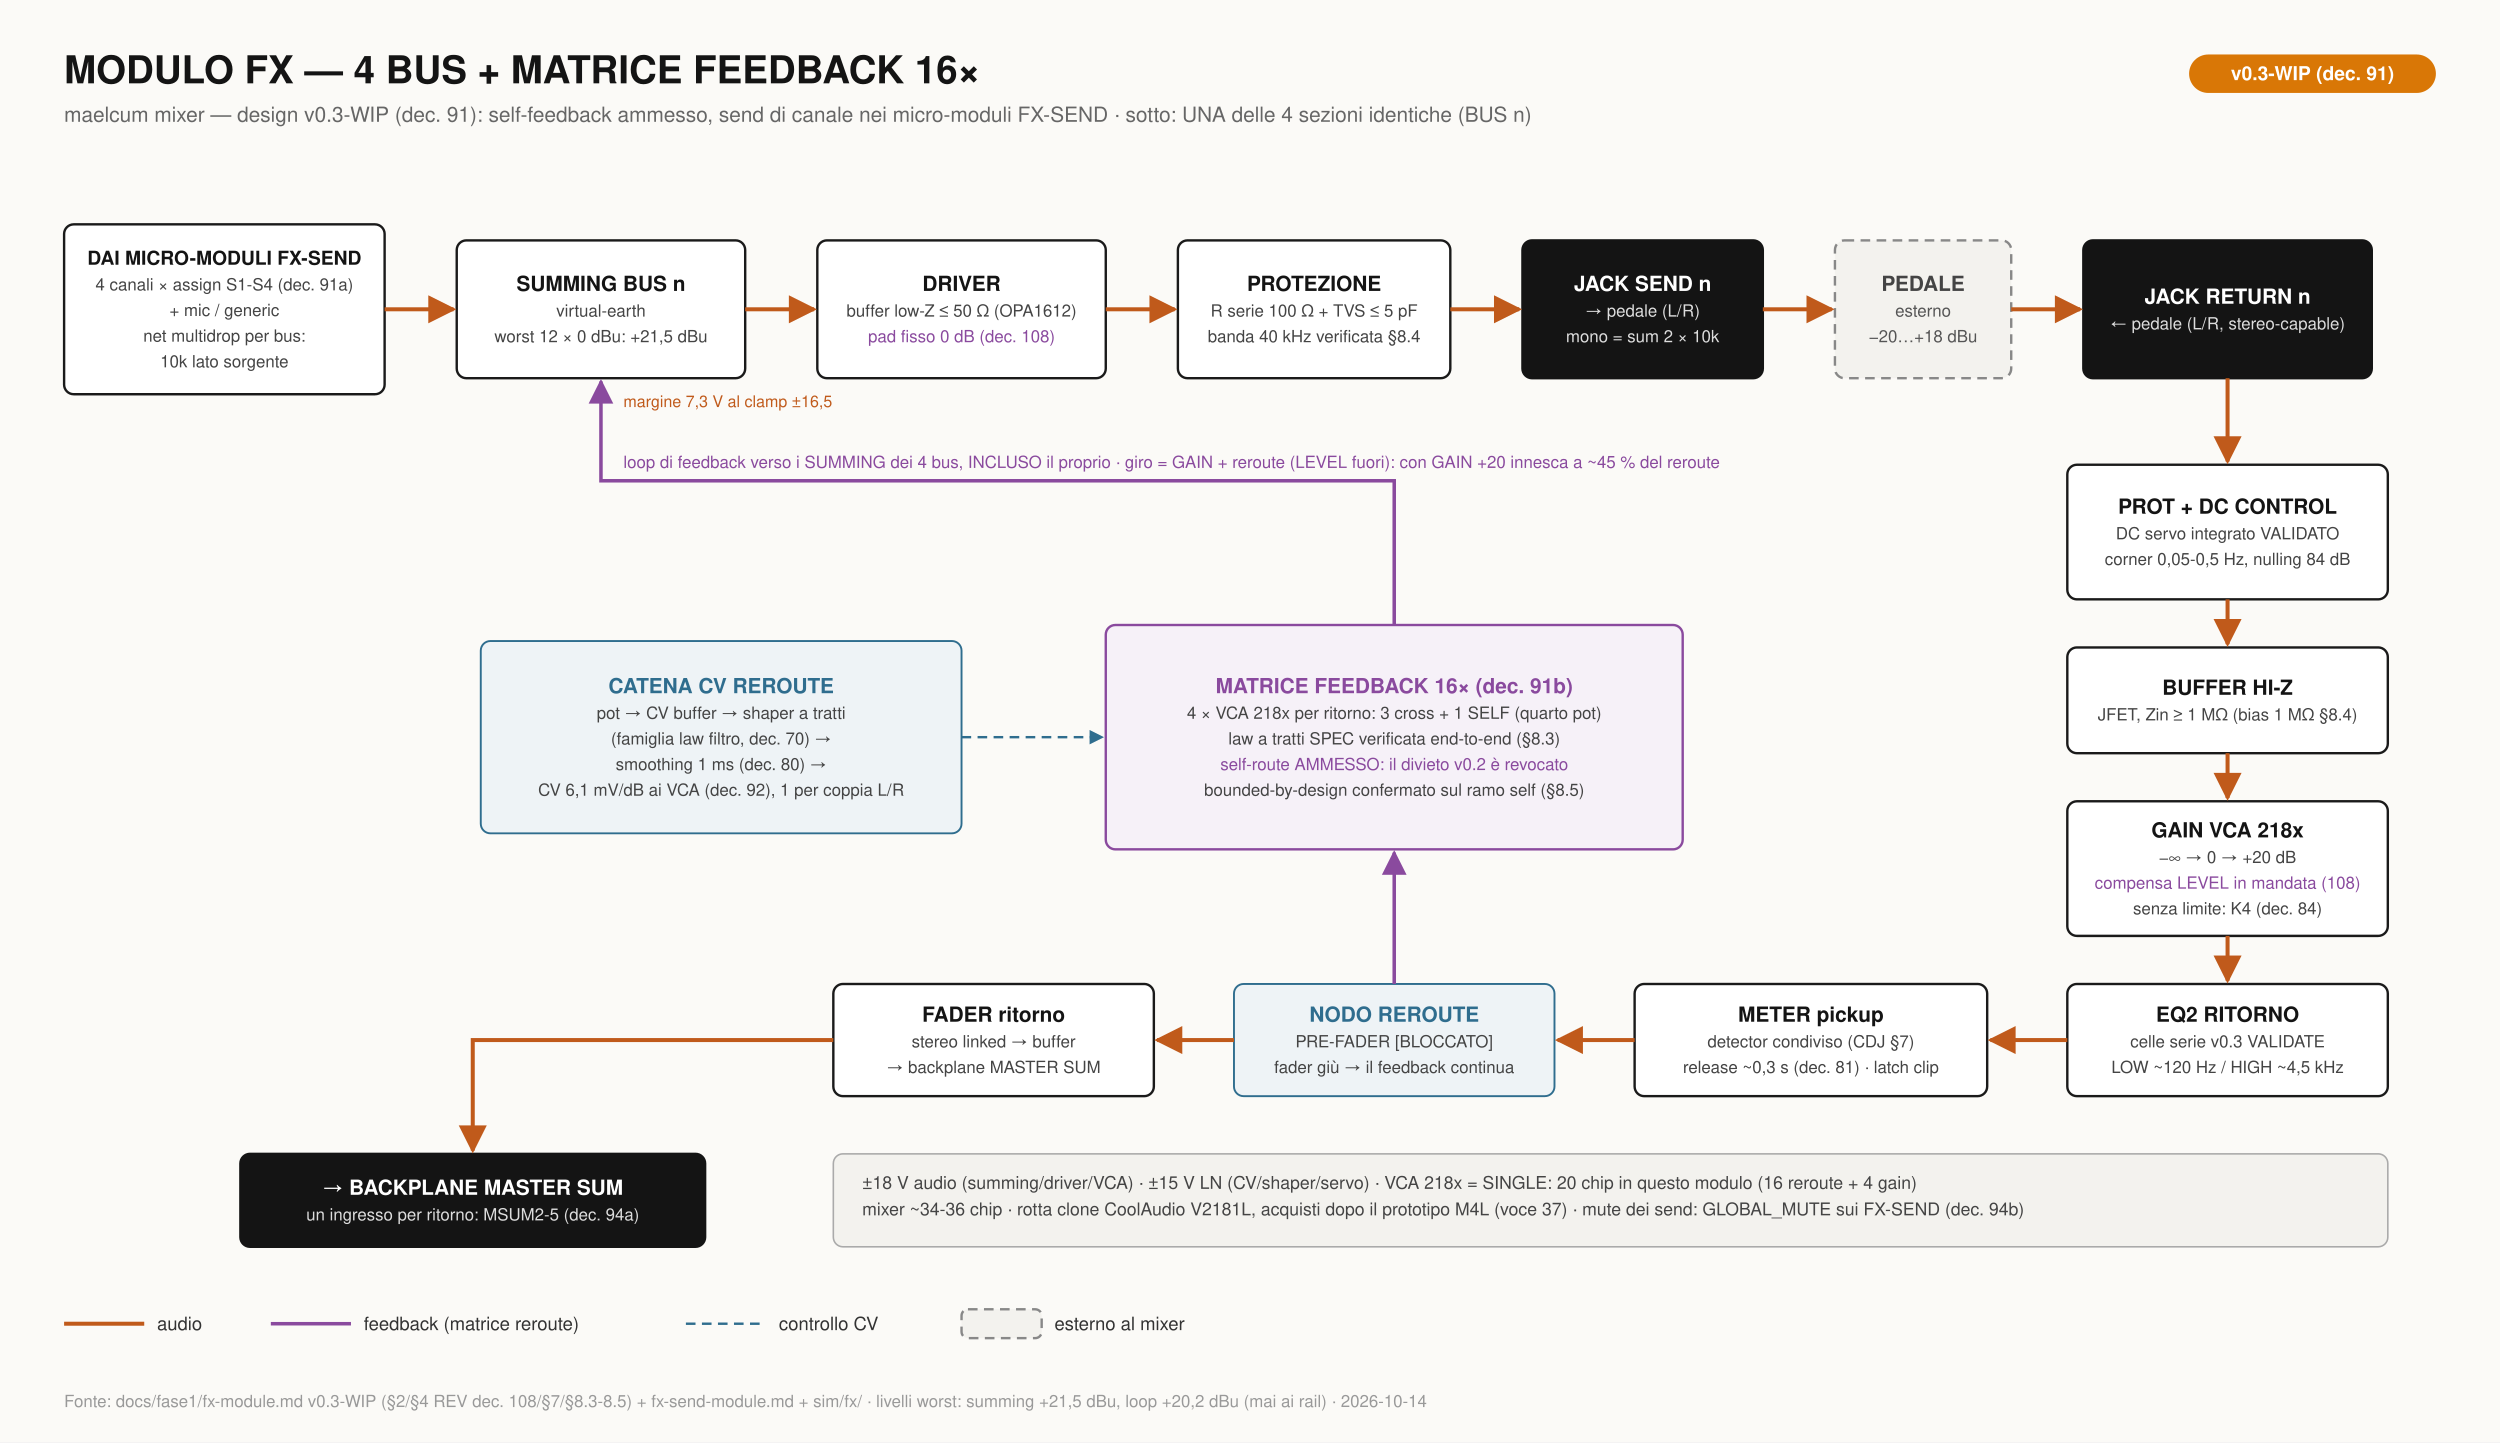
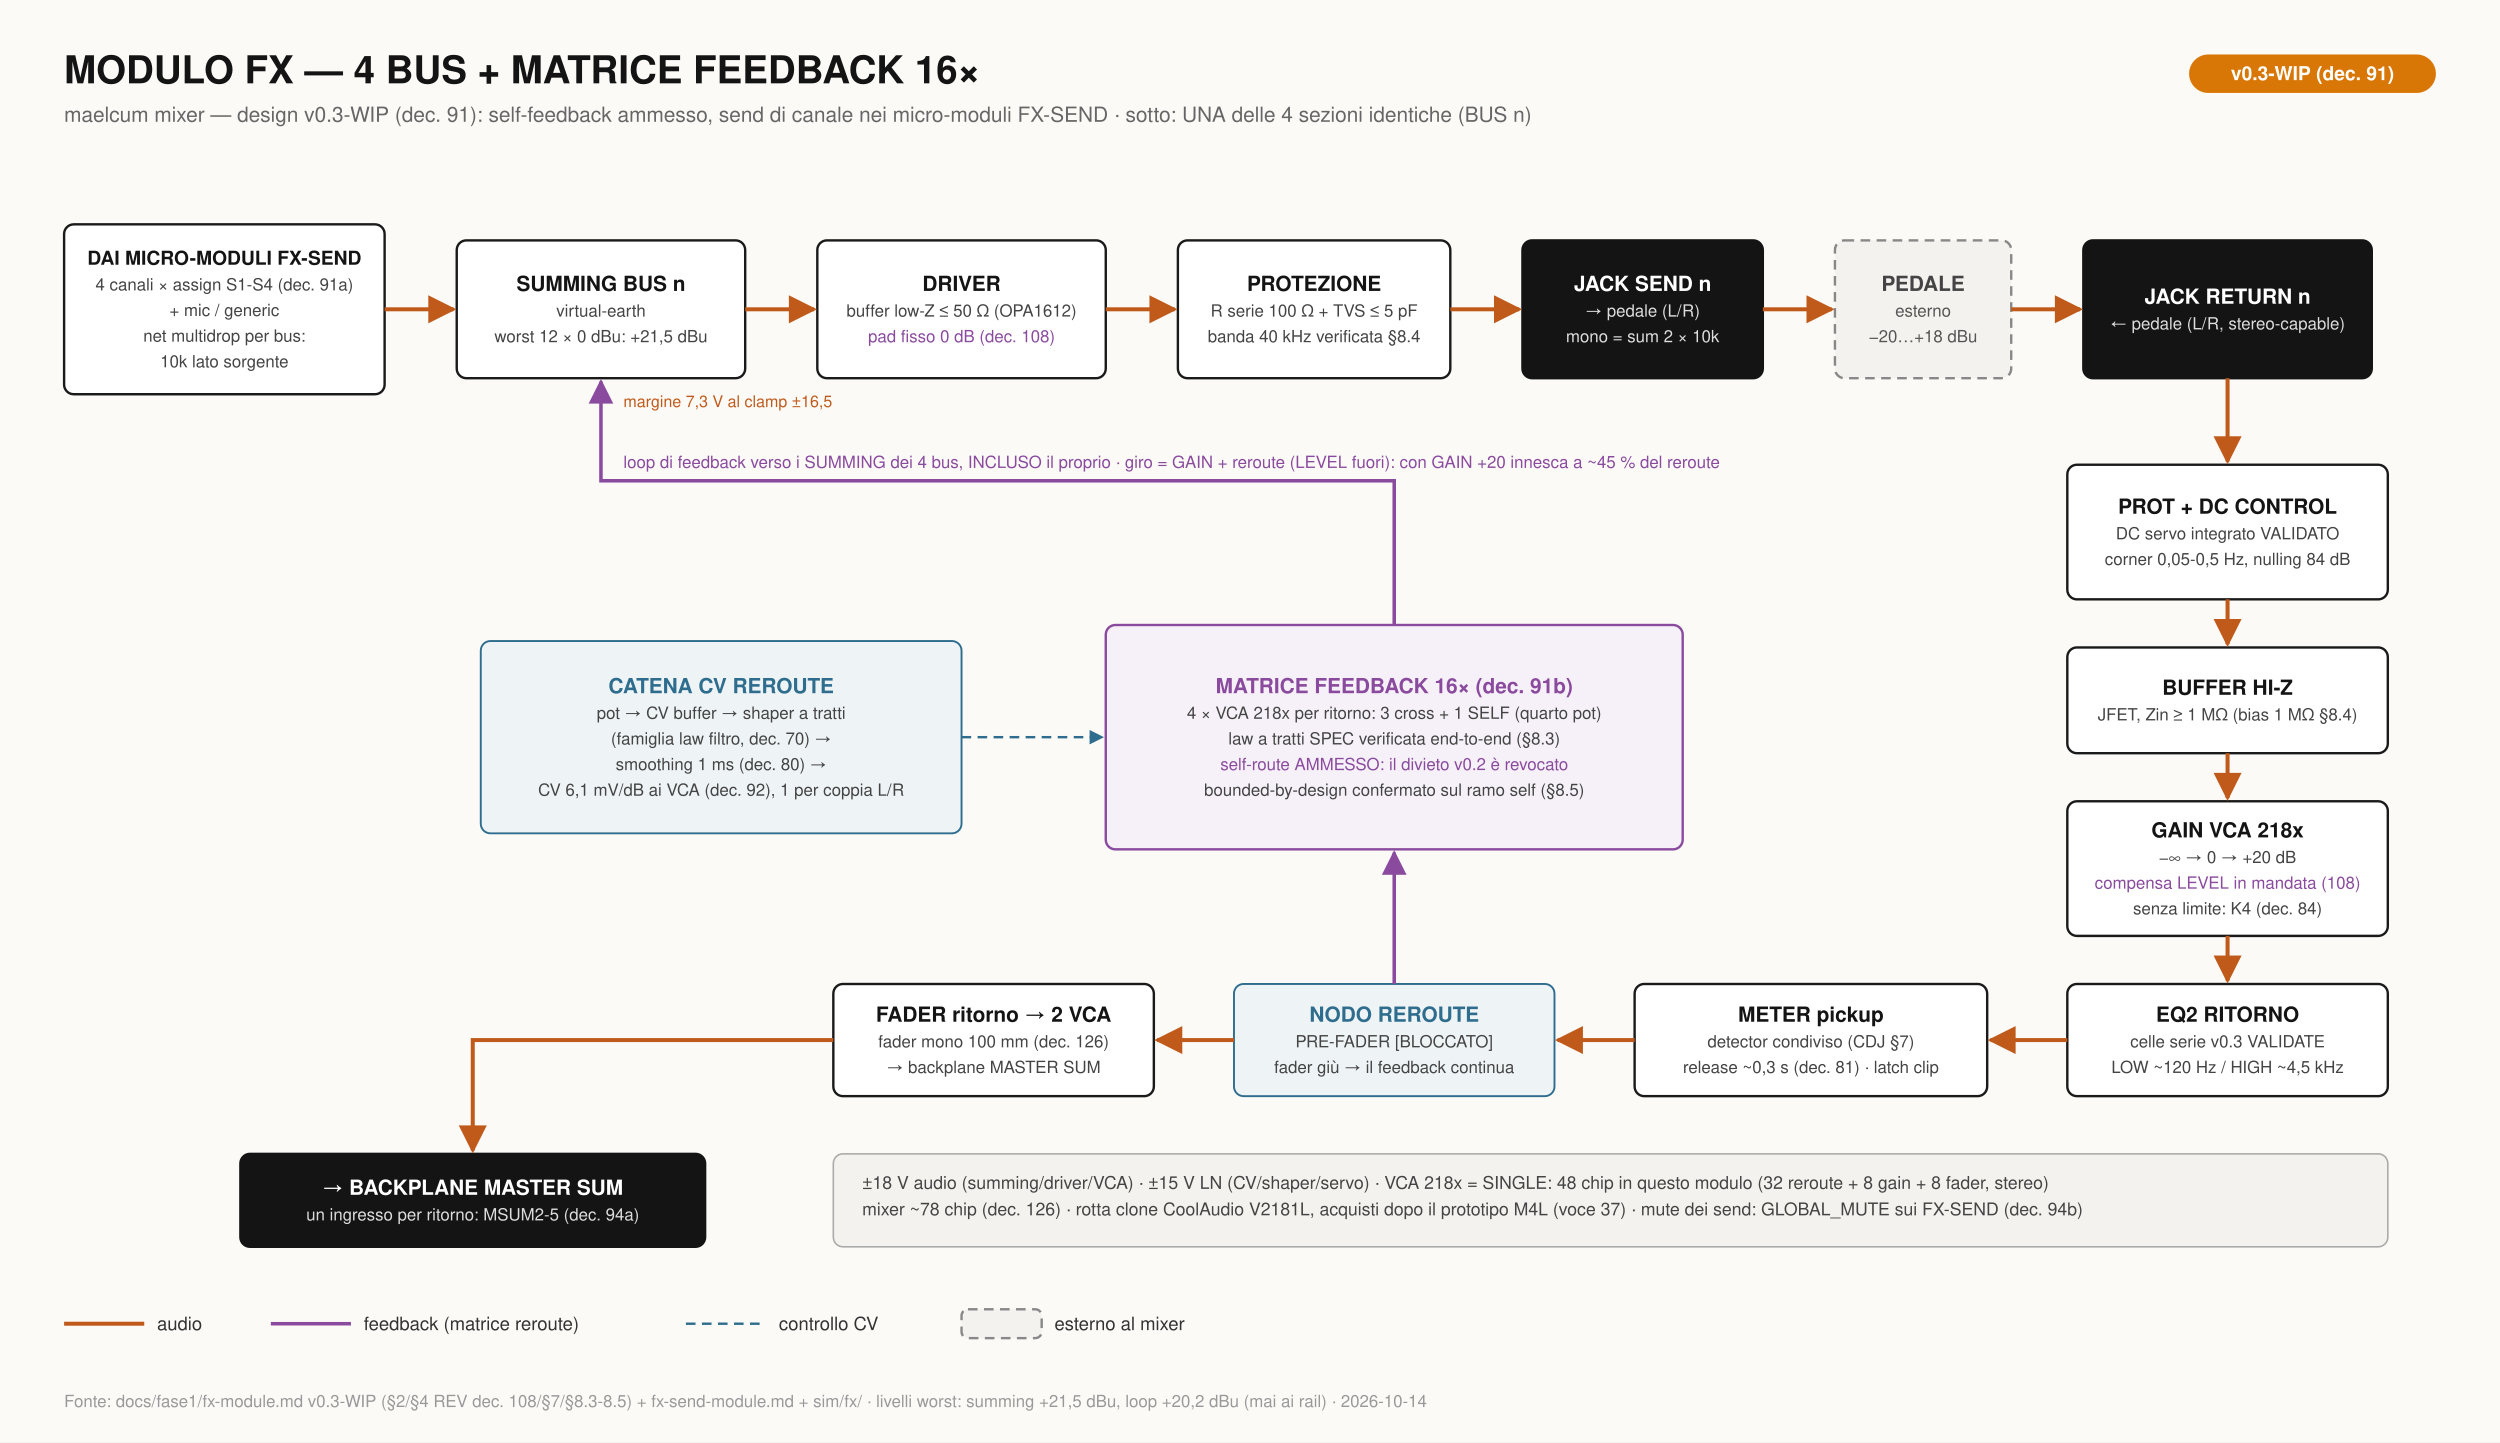
<svg xmlns="http://www.w3.org/2000/svg" viewBox="0 0 1560 900" font-family="Helvetica Neue, Helvetica, Arial, sans-serif">
  <defs>
    <marker id="ar" viewBox="0 0 10 10" refX="9" refY="5" markerWidth="7" markerHeight="7" orient="auto-start-reverse">
      <path d="M0,0 L10,5 L0,10 z" fill="#C05A1B" />
    </marker>
    <marker id="arb" viewBox="0 0 10 10" refX="9" refY="5" markerWidth="7" markerHeight="7" orient="auto-start-reverse">
      <path d="M0,0 L10,5 L0,10 z" fill="#8A4A9E" />
    </marker>
    <marker id="arw" viewBox="0 0 10 10" refX="9" refY="5" markerWidth="6" markerHeight="6" orient="auto-start-reverse">
      <path d="M0,0 L10,5 L0,10 z" fill="#2F6D8E" />
    </marker>
    <marker id="ark" viewBox="0 0 10 10" refX="9" refY="5" markerWidth="7" markerHeight="7" orient="auto-start-reverse">
      <path d="M0,0 L10,5 L0,10 z" fill="#333" />
    </marker>
  </defs>
  <rect width="1560" height="900" fill="#FBFAF7" />
  <text x="40" y="52" font-size="24" font-weight="700" fill="#141414">MODULO FX — 4 BUS + MATRICE FEEDBACK 16×</text>
  <text x="40" y="76" font-size="13" fill="#666">maelcum mixer — design v0.3-WIP (dec. 91): self-feedback ammesso, send di canale nei micro-moduli FX-SEND · sotto: UNA delle 4 sezioni identiche (BUS n)</text>
  <rect x="1366" y="34" width="154" height="24" rx="12" fill="#D97706" />
  <text x="1443" y="50" font-size="12" font-weight="600" fill="#fff" text-anchor="middle">v0.3-WIP (dec. 91)</text>
  <rect x="40" y="140" width="200" height="106" rx="6" fill="#fff" stroke="#1A1A1A" stroke-width="1.5" />
  <text x="140" y="165.2" font-size="12" font-weight="700" fill="#141414" text-anchor="middle">DAI MICRO-MODULI FX-SEND</text>
  <text x="140" y="181.2" font-size="10.5" fill="#444" text-anchor="middle">4 canali × assign S1-S4 (dec. 91a)</text>
  <text x="140" y="197.2" font-size="10.5" fill="#444" text-anchor="middle">+ mic / generic</text>
  <text x="140" y="213.2" font-size="10.5" fill="#444" text-anchor="middle">net multidrop per bus:</text>
  <text x="140" y="229.2" font-size="10.5" fill="#444" text-anchor="middle">10k lato sorgente</text>
  <rect x="285" y="150" width="180" height="86" rx="6" fill="#fff" stroke="#1A1A1A" stroke-width="1.5" />
  <text x="375" y="181.55" font-size="13" font-weight="700" fill="#141414" text-anchor="middle">SUMMING BUS n</text>
  <text x="375" y="197.55" font-size="10.5" fill="#444" text-anchor="middle">virtual-earth</text>
  <text x="375" y="213.55" font-size="10.5" fill="#444" text-anchor="middle">worst 12 × 0 dBu: +21,5 dBu</text>
  <rect x="510" y="150" width="180" height="86" rx="6" fill="#fff" stroke="#1A1A1A" stroke-width="1.5" />
  <text x="600" y="181.55" font-size="13" font-weight="700" fill="#141414" text-anchor="middle">DRIVER</text>
  <text x="600" y="197.55" font-size="10.5" fill="#444" text-anchor="middle">buffer low-Z ≤ 50 Ω (OPA1612)</text>
  <text x="600" y="213.55" font-size="10.5" fill="#8A4A9E" text-anchor="middle">pad fisso 0 dB (dec. 108)</text>
  <rect x="735" y="150" width="170" height="86" rx="6" fill="#fff" stroke="#1A1A1A" stroke-width="1.5" />
  <text x="820" y="181.55" font-size="13" font-weight="700" fill="#141414" text-anchor="middle">PROTEZIONE</text>
  <text x="820" y="197.55" font-size="10.5" fill="#444" text-anchor="middle">R serie 100 Ω + TVS ≤ 5 pF</text>
  <text x="820" y="213.55" font-size="10.5" fill="#444" text-anchor="middle">banda 40 kHz verificata §8.4</text>
  <rect x="950" y="150" width="150" height="86" rx="6" fill="#141414" stroke="#141414" stroke-width="1.5" />
  <text x="1025" y="181.55" font-size="13" font-weight="700" fill="#fff" text-anchor="middle">JACK SEND n</text>
  <text x="1025" y="197.55" font-size="10.5" fill="#ddd" text-anchor="middle">→ pedale (L/R)</text>
  <text x="1025" y="213.55" font-size="10.5" fill="#ddd" text-anchor="middle">mono = sum 2 × 10k</text>
  <rect x="1145" y="150" width="110" height="86" rx="6" fill="#F3F2EE" stroke="#888" stroke-width="1.5" stroke-dasharray="6 4" />
  <text x="1200" y="181.55" font-size="13" font-weight="700" fill="#444" text-anchor="middle">PEDALE</text>
  <text x="1200" y="197.55" font-size="10.5" fill="#555" text-anchor="middle">esterno</text>
  <text x="1200" y="213.55" font-size="10.5" fill="#555" text-anchor="middle">−20…+18 dBu</text>
  <rect x="1300" y="150" width="180" height="86" rx="6" fill="#141414" stroke="#141414" stroke-width="1.5" />
  <text x="1390" y="189.55" font-size="13" font-weight="700" fill="#fff" text-anchor="middle">JACK RETURN n</text>
  <text x="1390" y="205.55" font-size="10.5" fill="#ddd" text-anchor="middle">← pedale (L/R, stereo-capable)</text>
  <path d="M 240 193 L 283 193" stroke="#C05A1B" stroke-width="2.5" fill="none" marker-end="url(#ar)" />
  <path d="M 465 193 L 508 193" stroke="#C05A1B" stroke-width="2.5" fill="none" marker-end="url(#ar)" />
  <path d="M 690 193 L 733 193" stroke="#C05A1B" stroke-width="2.5" fill="none" marker-end="url(#ar)" />
  <path d="M 905 193 L 948 193" stroke="#C05A1B" stroke-width="2.5" fill="none" marker-end="url(#ar)" />
  <path d="M 1100 193 L 1143 193" stroke="#C05A1B" stroke-width="2.5" fill="none" marker-end="url(#ar)" />
  <path d="M 1255 193 L 1298 193" stroke="#C05A1B" stroke-width="2.5" fill="none" marker-end="url(#ar)" />
  <text x="389" y="254" font-size="10" fill="#C05A1B">margine 7,3 V al clamp ±16,5</text>
  <rect x="1290" y="290" width="200" height="84" rx="6" fill="#fff" stroke="#1A1A1A" stroke-width="1.5" />
  <text x="1390" y="320.55" font-size="13" font-weight="700" fill="#141414" text-anchor="middle">PROT + DC CONTROL</text>
  <text x="1390" y="336.55" font-size="10.5" fill="#444" text-anchor="middle">DC servo integrato VALIDATO</text>
  <text x="1390" y="352.55" font-size="10.5" fill="#444" text-anchor="middle">corner 0,05-0,5 Hz, nulling 84 dB</text>
  <rect x="1290" y="404" width="200" height="66" rx="6" fill="#fff" stroke="#1A1A1A" stroke-width="1.5" />
  <text x="1390" y="433.55" font-size="13" font-weight="700" fill="#141414" text-anchor="middle">BUFFER HI-Z</text>
  <text x="1390" y="449.55" font-size="10.5" fill="#444" text-anchor="middle">JFET, Zin ≥ 1 MΩ (bias 1 MΩ §8.4)</text>
  <rect x="1290" y="500" width="200" height="84" rx="6" fill="#fff" stroke="#1A1A1A" stroke-width="1.5" />
  <text x="1390" y="522.55" font-size="13" font-weight="700" fill="#141414" text-anchor="middle">GAIN VCA 218x</text>
  <text x="1390" y="538.55" font-size="10.5" fill="#444" text-anchor="middle">−∞ → 0 → +20 dB</text>
  <text x="1390" y="554.55" font-size="10.5" fill="#8A4A9E" text-anchor="middle">compensa LEVEL in mandata (108)</text>
  <text x="1390" y="570.55" font-size="10.5" fill="#444" text-anchor="middle">senza limite: K4 (dec. 84)</text>
  <rect x="1290" y="614" width="200" height="70" rx="6" fill="#fff" stroke="#1A1A1A" stroke-width="1.5" />
  <text x="1390" y="637.55" font-size="13" font-weight="700" fill="#141414" text-anchor="middle">EQ2 RITORNO</text>
  <text x="1390" y="653.55" font-size="10.5" fill="#444" text-anchor="middle">celle serie v0.3 VALIDATE</text>
  <text x="1390" y="669.55" font-size="10.5" fill="#444" text-anchor="middle">LOW ~120 Hz / HIGH ~4,5 kHz</text>
  <path d="M 1390 236 L 1390 288" stroke="#C05A1B" stroke-width="2.5" fill="none" marker-end="url(#ar)" />
  <path d="M 1390 374 L 1390 402" stroke="#C05A1B" stroke-width="2.5" fill="none" marker-end="url(#ar)" />
  <path d="M 1390 470 L 1390 498" stroke="#C05A1B" stroke-width="2.5" fill="none" marker-end="url(#ar)" />
  <path d="M 1390 584 L 1390 612" stroke="#C05A1B" stroke-width="2.5" fill="none" marker-end="url(#ar)" />
  <rect x="1020" y="614" width="220" height="70" rx="6" fill="#fff" stroke="#1A1A1A" stroke-width="1.5" />
  <text x="1130" y="637.55" font-size="13" font-weight="700" fill="#141414" text-anchor="middle">METER pickup</text>
  <text x="1130" y="653.55" font-size="10.5" fill="#444" text-anchor="middle">detector condiviso (CDJ §7)</text>
  <text x="1130" y="669.55" font-size="10.5" fill="#444" text-anchor="middle">release ~0,3 s (dec. 81) · latch clip</text>
  <rect x="770" y="614" width="200" height="70" rx="6" fill="#EEF3F6" stroke="#2F6D8E" stroke-width="1.2" />
  <text x="870" y="637.55" font-size="13" font-weight="700" fill="#2F6D8E" text-anchor="middle">NODO REROUTE</text>
  <text x="870" y="653.55" font-size="10.5" fill="#444" text-anchor="middle">PRE-FADER [BLOCCATO]</text>
  <text x="870" y="669.55" font-size="10.5" fill="#444" text-anchor="middle">fader giù → il feedback continua</text>
  <rect x="520" y="614" width="200" height="70" rx="6" fill="#fff" stroke="#1A1A1A" stroke-width="1.5" />
-   <text x="620" y="637.55" font-size="13" font-weight="700" fill="#141414" text-anchor="middle">FADER ritorno</text>
-   <text x="620" y="653.55" font-size="10.5" fill="#444" text-anchor="middle">stereo linked → buffer</text>
+   <text x="620" y="637.55" font-size="13" font-weight="700" fill="#141414" text-anchor="middle">FADER ritorno → 2 VCA</text>
+   <text x="620" y="653.55" font-size="10.5" fill="#444" text-anchor="middle">fader mono 100 mm (dec. 126)</text>
  <text x="620" y="669.55" font-size="10.5" fill="#444" text-anchor="middle">→ backplane MASTER SUM</text>
  <path d="M 1290 649 L 1242 649" stroke="#C05A1B" stroke-width="2.5" fill="none" marker-end="url(#ar)" />
  <path d="M 1020 649 L 972 649" stroke="#C05A1B" stroke-width="2.5" fill="none" marker-end="url(#ar)" />
  <path d="M 770 649 L 722 649" stroke="#C05A1B" stroke-width="2.5" fill="none" marker-end="url(#ar)" />
  <rect x="150" y="720" width="290" height="58" rx="6" fill="#141414" stroke="#141414" stroke-width="1.5" />
  <text x="295" y="745.55" font-size="13" font-weight="700" fill="#fff" text-anchor="middle">→ BACKPLANE MASTER SUM</text>
  <text x="295" y="761.55" font-size="10.5" fill="#ddd" text-anchor="middle">un ingresso per ritorno: MSUM2-5 (dec. 94a)</text>
  <path d="M 520 649 L 295 649 L 295 718" stroke="#C05A1B" stroke-width="2.5" fill="none" marker-end="url(#ar)" />
  <rect x="690" y="390" width="360" height="140" rx="6" fill="#F6F1F8" stroke="#8A4A9E" stroke-width="1.5" />
  <text x="870" y="432.55" font-size="13" font-weight="700" fill="#8A4A9E" text-anchor="middle">MATRICE FEEDBACK 16× (dec. 91b)</text>
  <text x="870" y="448.55" font-size="10.5" fill="#444" text-anchor="middle">4 × VCA 218x per ritorno: 3 cross + 1 SELF (quarto pot)</text>
  <text x="870" y="464.55" font-size="10.5" fill="#444" text-anchor="middle">law a tratti SPEC verificata end-to-end (§8.3)</text>
  <text x="870" y="480.55" font-size="10.5" fill="#8A4A9E" text-anchor="middle">self-route AMMESSO: il divieto v0.2 è revocato</text>
  <text x="870" y="496.55" font-size="10.5" fill="#444" text-anchor="middle">bounded-by-design confermato sul ramo self (§8.5)</text>
  <path d="M 870 614 L 870 532" stroke="#8A4A9E" stroke-width="2.2" fill="none" marker-end="url(#arb)" />
  <path d="M 870 390 L 870 300 L 375 300 L 375 238" stroke="#8A4A9E" stroke-width="2.2" fill="none" marker-end="url(#arb)" />
  <text x="389" y="292" font-size="10.5" fill="#8A4A9E">loop di feedback verso i SUMMING dei 4 bus, INCLUSO il proprio · giro = GAIN + reroute (LEVEL fuori): con GAIN +20 innesca a ~45 % del reroute</text>
  <rect x="300" y="400" width="300" height="120" rx="6" fill="#EEF3F6" stroke="#2F6D8E" stroke-width="1.2" />
  <text x="450" y="432.55" font-size="13" font-weight="700" fill="#2F6D8E" text-anchor="middle">CATENA CV REROUTE</text>
  <text x="450" y="448.55" font-size="10.5" fill="#444" text-anchor="middle">pot → CV buffer → shaper a tratti</text>
  <text x="450" y="464.55" font-size="10.5" fill="#444" text-anchor="middle">(famiglia law filtro, dec. 70) →</text>
  <text x="450" y="480.55" font-size="10.5" fill="#444" text-anchor="middle">smoothing 1 ms (dec. 80) →</text>
  <text x="450" y="496.55" font-size="10.5" fill="#444" text-anchor="middle">CV 6,1 mV/dB ai VCA (dec. 92), 1 per coppia L/R</text>
  <path d="M 600 460 L 688 460" stroke="#2F6D8E" stroke-width="1.5" fill="none" stroke-dasharray="6 4" marker-end="url(#arw)" />
  <rect x="520" y="720" width="970" height="58" rx="6" fill="#F3F2EE" stroke="#AAA" stroke-width="1" />
-   <text x="538" y="741.85" font-size="11" fill="#444">±18 V audio (summing/driver/VCA) · ±15 V LN (CV/shaper/servo) · VCA 218x = SINGLE: 20 chip in questo modulo (16 reroute + 4 gain)</text>
-   <text x="538" y="758.35" font-size="11" fill="#444">mixer ~34-36 chip · rotta clone CoolAudio V2181L, acquisti dopo il prototipo M4L (voce 37) · mute dei send: GLOBAL_MUTE sui FX-SEND (dec. 94b)</text>
+   <text x="538" y="741.85" font-size="11" fill="#444">±18 V audio (summing/driver/VCA) · ±15 V LN (CV/shaper/servo) · VCA 218x = SINGLE: 48 chip in questo modulo (32 reroute + 8 gain + 8 fader, stereo)</text>
+   <text x="538" y="758.35" font-size="11" fill="#444">mixer ~78 chip (dec. 126) · rotta clone CoolAudio V2181L, acquisti dopo il prototipo M4L (voce 37) · mute dei send: GLOBAL_MUTE sui FX-SEND (dec. 94b)</text>
  <path d="M 40 826 L 90 826" stroke="#C05A1B" stroke-width="2.5" />
  <text x="98" y="830" font-size="11.5" fill="#333">audio</text>
  <path d="M 169 826 L 219 826" stroke="#8A4A9E" stroke-width="2.2" />
  <text x="227" y="830" font-size="11.5" fill="#333">feedback (matrice reroute)</text>
  <path d="M 428 826 L 478 826" stroke="#2F6D8E" stroke-width="1.5" stroke-dasharray="6 4" />
  <text x="486" y="830" font-size="11.5" fill="#333">controllo CV</text>
  <rect x="600" y="817" width="50" height="18" rx="4" fill="#F3F2EE" stroke="#888" stroke-width="1.5" stroke-dasharray="6 4" />
  <text x="658" y="830" font-size="11.5" fill="#333">esterno al mixer</text>
  <text x="40" y="878" font-size="10.5" fill="#999">Fonte: docs/fase1/fx-module.md v0.3-WIP (§2/§4 REV dec. 108/§7/§8.3-8.5) + fx-send-module.md + sim/fx/ · livelli worst: summing +21,5 dBu, loop +20,2 dBu (mai ai rail) · 2026-10-14</text>
</svg>
